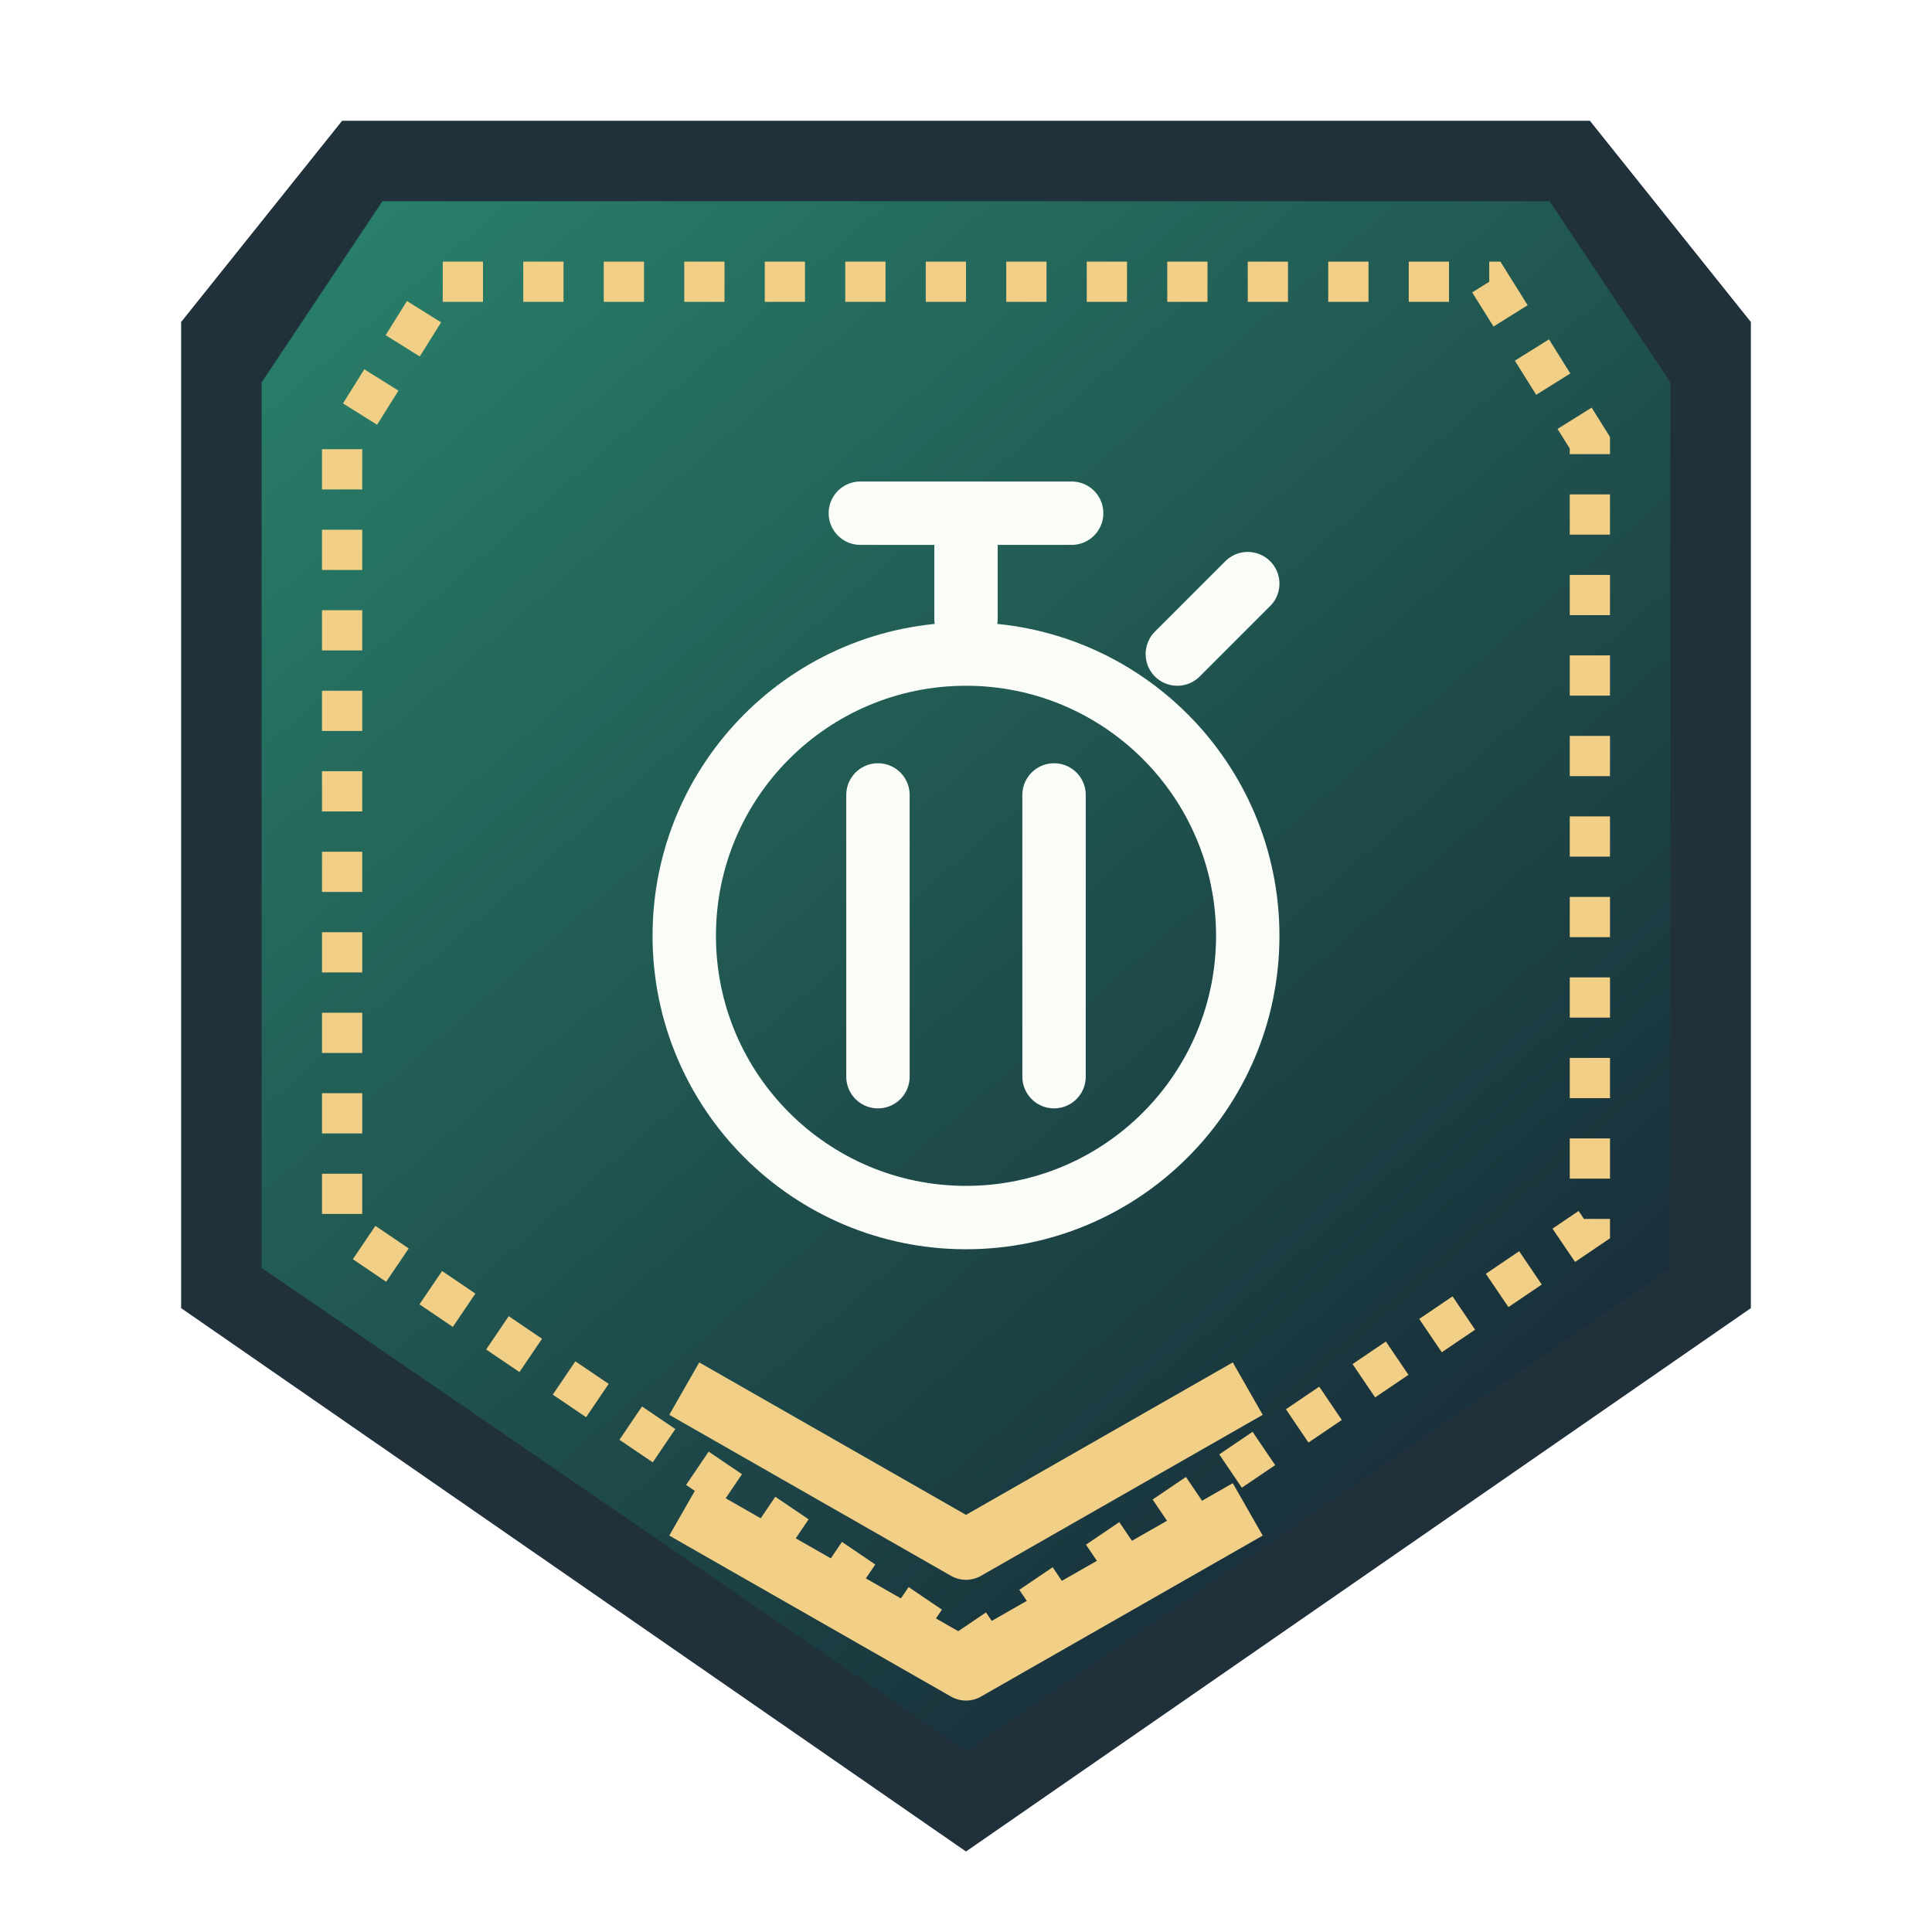
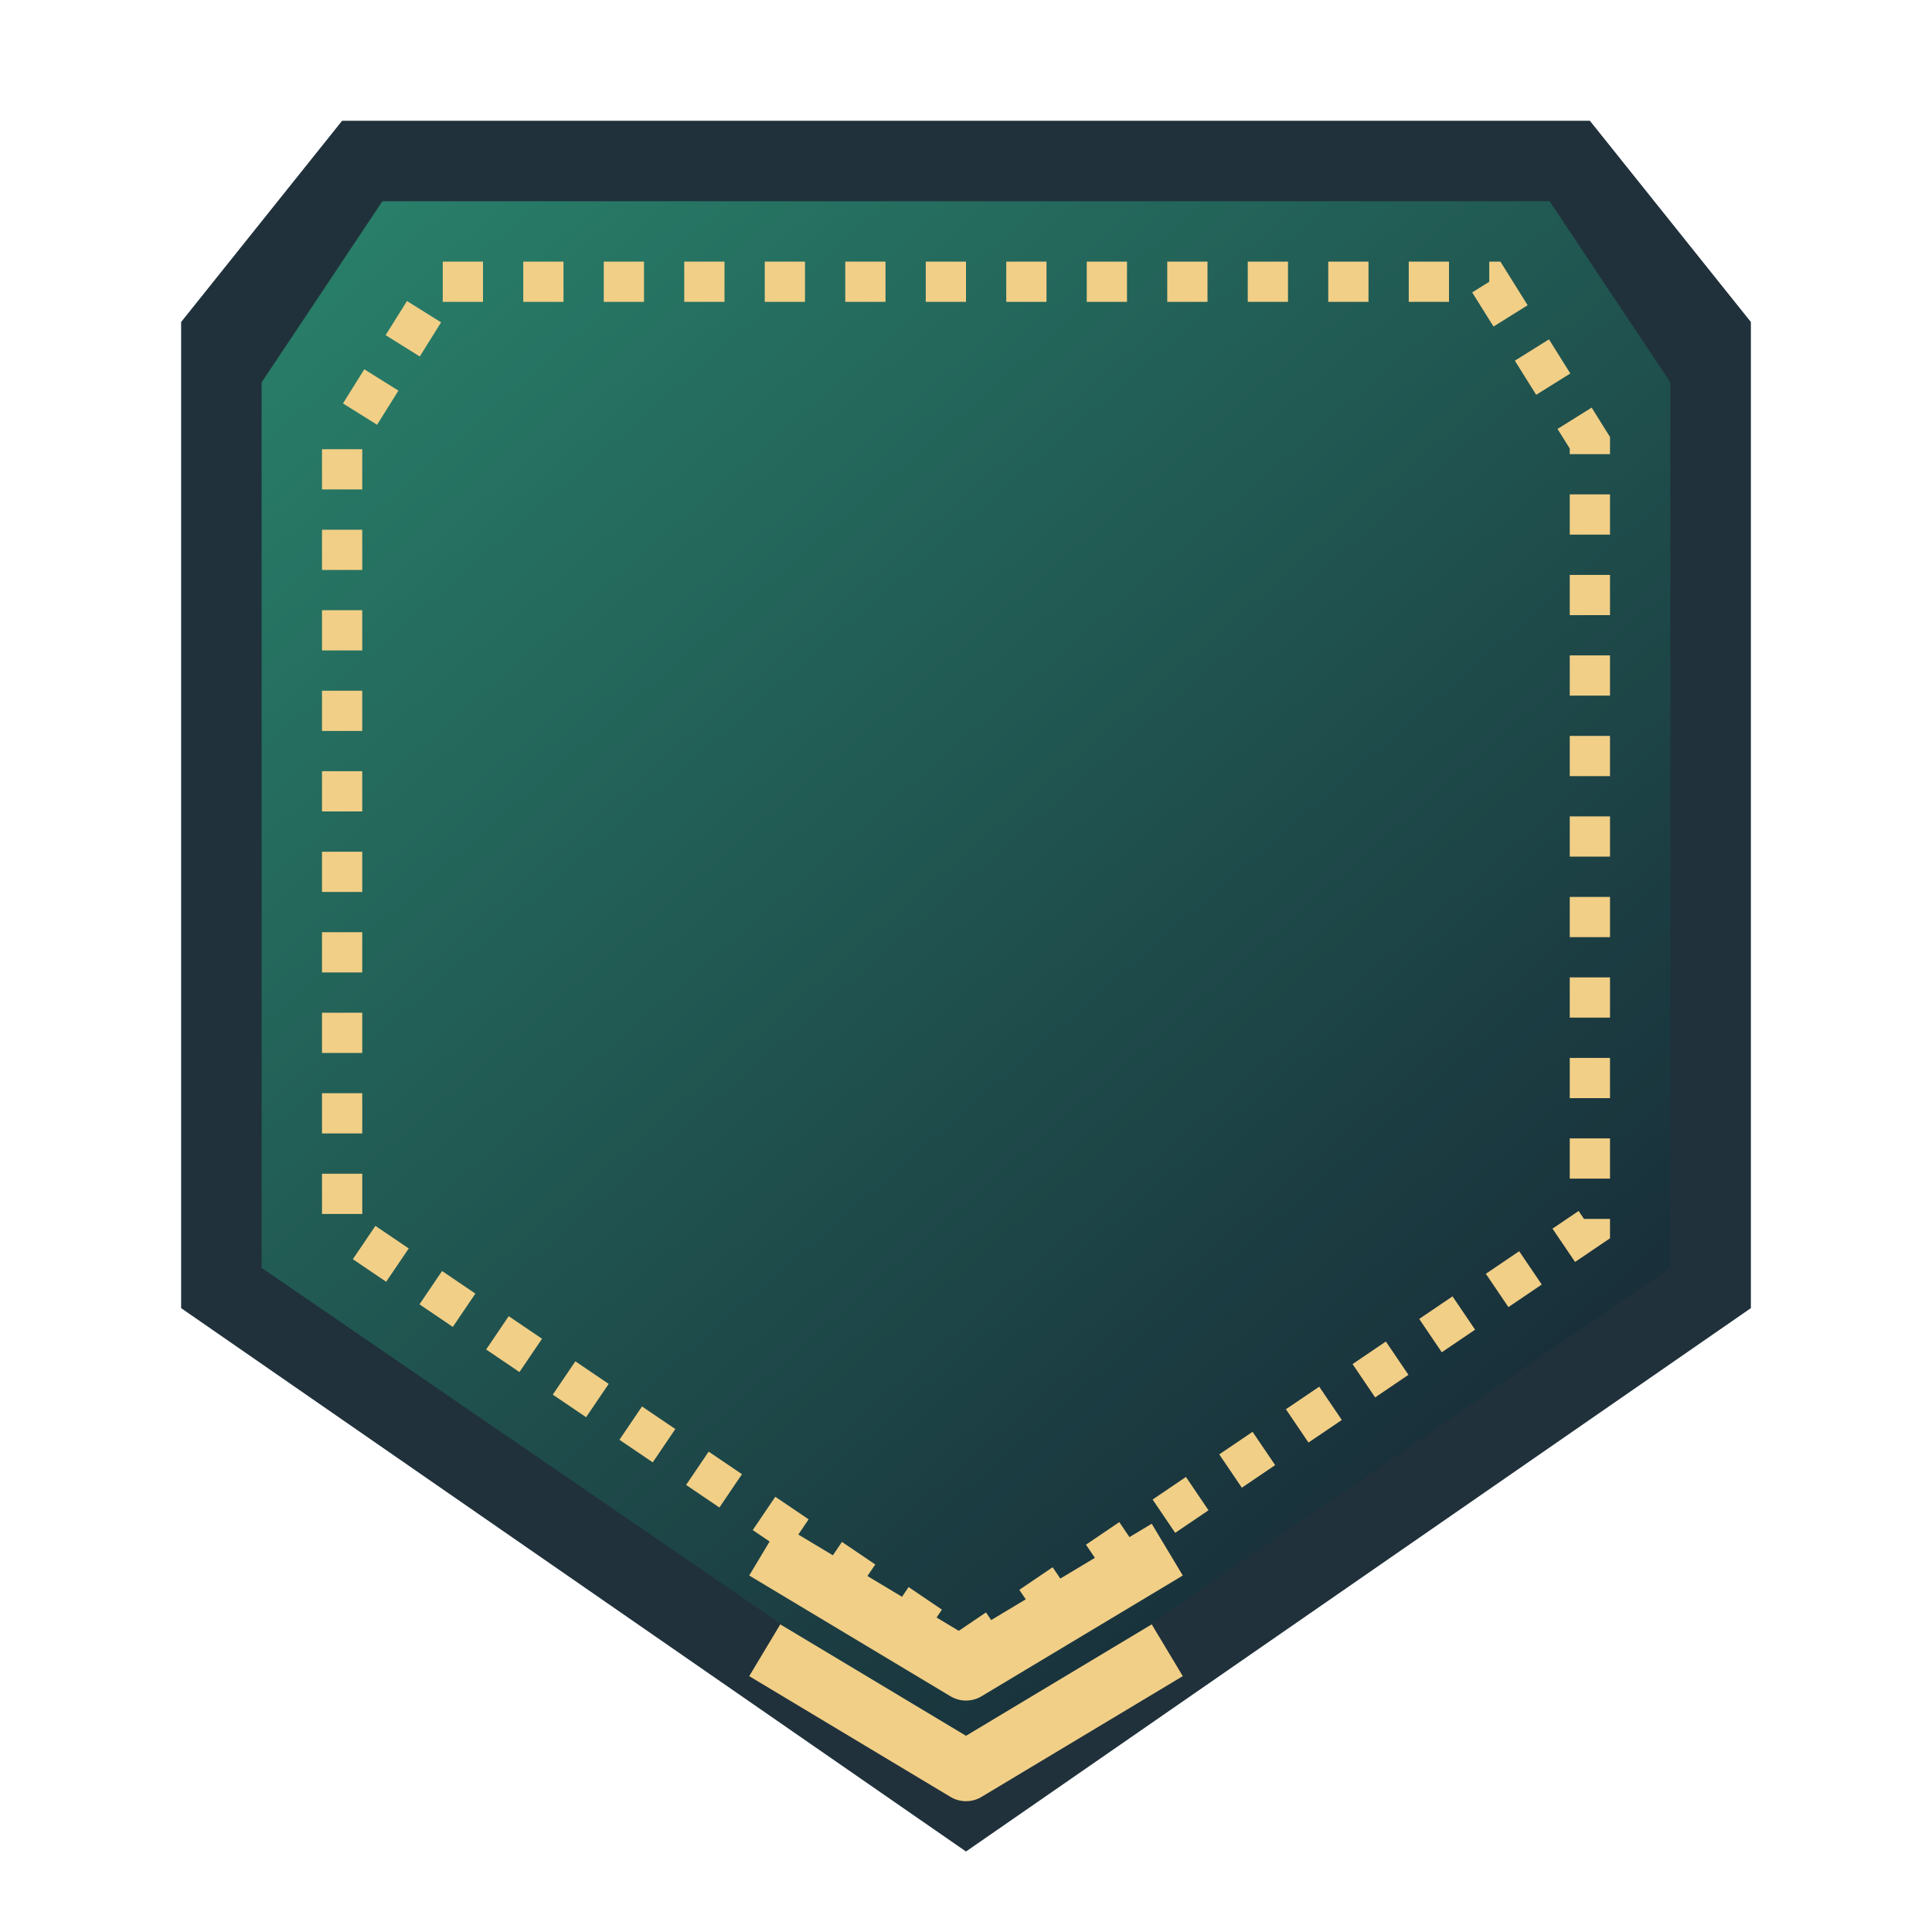
<svg xmlns="http://www.w3.org/2000/svg" viewBox="0 0 96 96">
  <defs>
    <linearGradient id="cloth" x2=".8" y2="1">
      <stop stop-color="#29826b" />
      <stop offset="1" stop-color="#172735" />
    </linearGradient>
  </defs>
  <path d="M17 6h62l8 10v49L48 92 9 65V16Z" fill="#20313b" />
  <path d="M19 10h58l6 9v44L48 87 13 63V19Z" fill="url(#cloth)" />
  <path d="M22 14h52l5 8v39L48 82 17 61V22Z" fill="none" stroke="#f1cf87" stroke-width="2" stroke-dasharray="2 2" />
-   <g transform="translate(27 22) scale(1.75)" fill="none" stroke="#f9fcf7" stroke-width="1.8" stroke-linecap="round" stroke-linejoin="round">
-     <path d="M9 2h6m-3 0v3m6 1 2-2" />
-     <circle cx="12" cy="14" r="8" />
-     <path d="M9.5 10v8m5-8v8" />
-   </g>
-   <path d="m34 69 14 8 14-8m-28 6 14 8 14-8" fill="none" stroke="#f1cf87" stroke-width="3" stroke-linejoin="round" />
+   <path d="m38 77 10 6 10-6m-20 5 10 6 10-6" fill="none" stroke="#f1cf87" stroke-width="3" stroke-linejoin="round" />
</svg>
